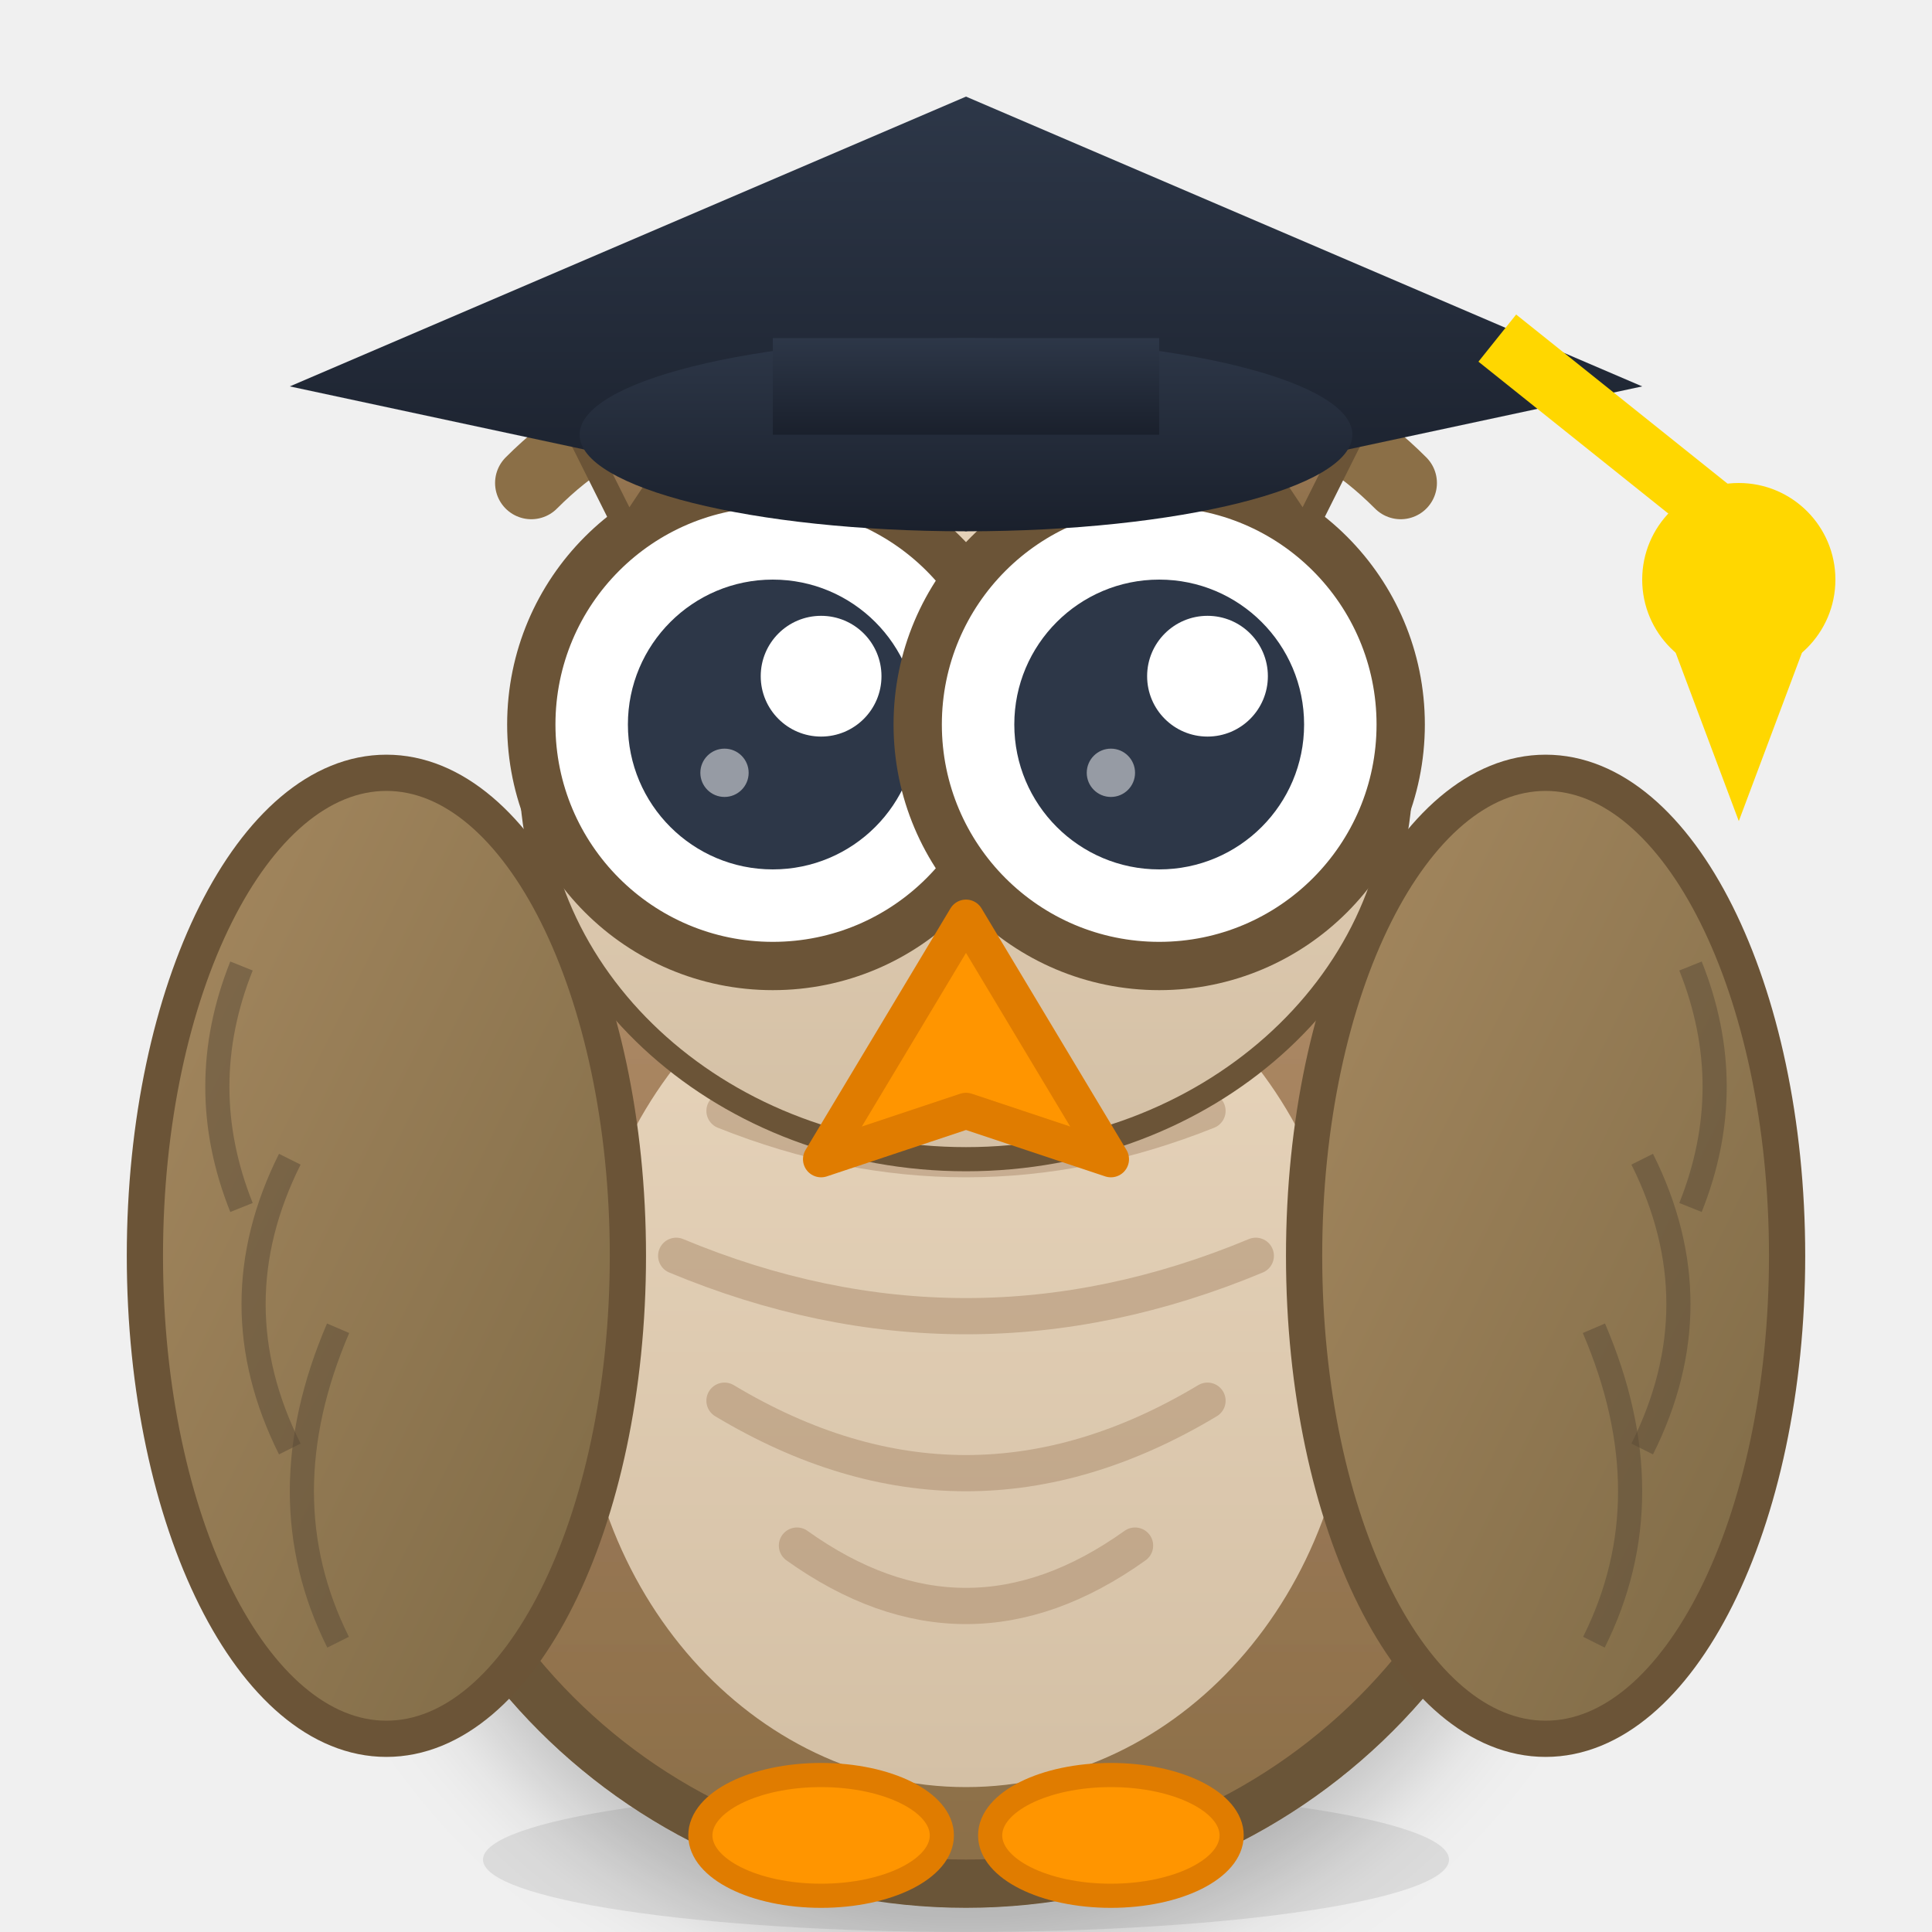
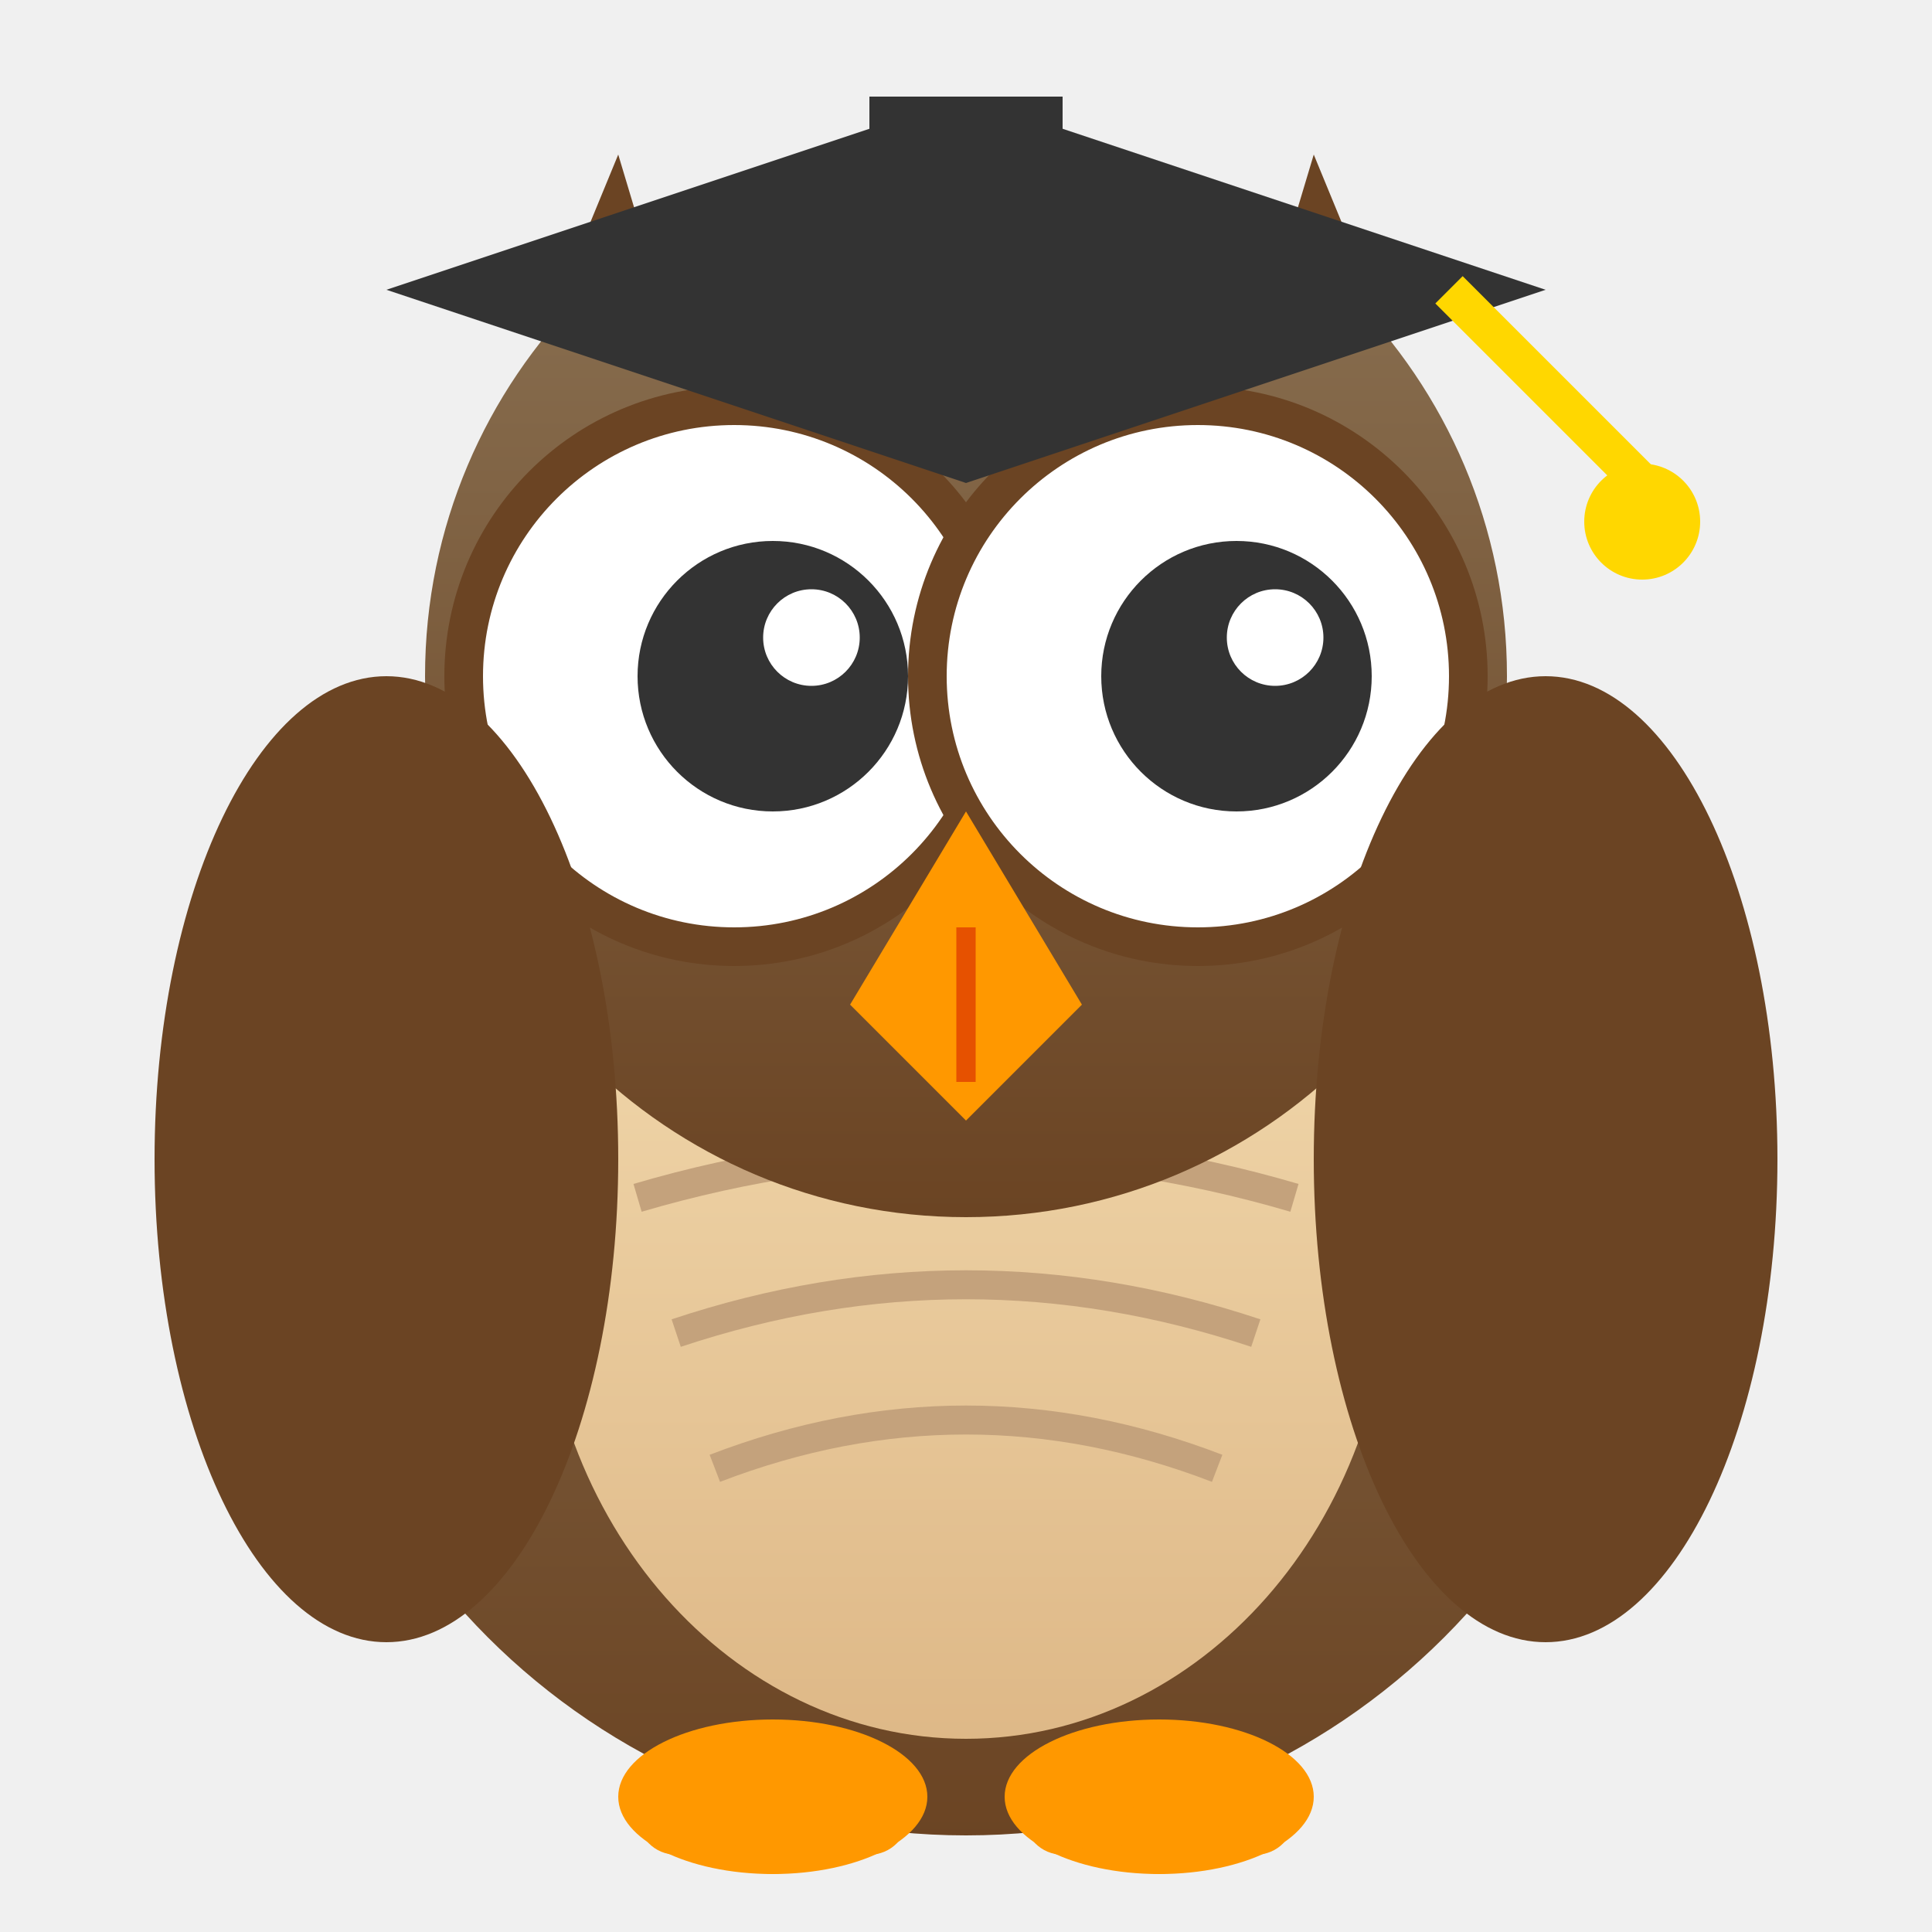
- <svg xmlns="http://www.w3.org/2000/svg" viewBox="0 0 80 80">
+ <svg xmlns="http://www.w3.org/2000/svg" viewBox="0 0 100 100" width="100" height="100">
  <defs>
-     <linearGradient id="owl-body" x1="0%" y1="0%" x2="0%" y2="100%">
-       <stop offset="0%" style="stop-color:#b8956c" />
-       <stop offset="50%" style="stop-color:#9d7a5a" />
-       <stop offset="100%" style="stop-color:#8b6f47" />
+     <linearGradient id="owlBody" x1="0%" y1="0%" x2="0%" y2="100%">
+       <stop offset="0%" style="stop-color:#8B7355;stop-opacity:1" />
+       <stop offset="100%" style="stop-color:#6B4423;stop-opacity:1" />
    </linearGradient>
-     <linearGradient id="owl-belly" x1="0%" y1="0%" x2="0%" y2="100%">
-       <stop offset="0%" style="stop-color:#e8d5bc" />
-       <stop offset="100%" style="stop-color:#d4c0a5" />
+     <linearGradient id="owlBelly" x1="0%" y1="0%" x2="0%" y2="100%">
+       <stop offset="0%" style="stop-color:#F5DEB3;stop-opacity:1" />
+       <stop offset="100%" style="stop-color:#DEB887;stop-opacity:1" />
    </linearGradient>
-     <linearGradient id="owl-wing" x1="0%" y1="0%" x2="100%" y2="100%">
-       <stop offset="0%" style="stop-color:#a68960" />
-       <stop offset="100%" style="stop-color:#7d6945" />
-     </linearGradient>
-     <linearGradient id="cap-gradient" x1="0%" y1="0%" x2="0%" y2="100%">
-       <stop offset="0%" style="stop-color:#2d3748" />
-       <stop offset="100%" style="stop-color:#1a202c" />
-     </linearGradient>
-     <filter id="owl-shadow" x="-20%" y="-20%" width="140%" height="140%">
-       <feDropShadow dx="0" dy="2" stdDeviation="2" flood-opacity="0.2" />
-     </filter>
  </defs>
-   <ellipse cx="40" cy="77" rx="20" ry="3" fill="#00000015" />
-   <g id="body" filter="url(#owl-shadow)">
-     <ellipse cx="40" cy="54" rx="24" ry="24" fill="url(#owl-body)" stroke="#6b5437" stroke-width="2" />
-     <ellipse cx="40" cy="56" rx="16" ry="18" fill="url(#owl-belly)" />
-     <g opacity="0.4">
-       <path d="M 30,46 Q 40,50 50,46" fill="none" stroke="#9d7a5a" stroke-width="1.5" stroke-linecap="round" />
-       <path d="M 28,52 Q 40,57 52,52" fill="none" stroke="#9d7a5a" stroke-width="1.5" stroke-linecap="round" />
-       <path d="M 30,58 Q 40,64 50,58" fill="none" stroke="#9d7a5a" stroke-width="1.5" stroke-linecap="round" />
-       <path d="M 33,64 Q 40,69 47,64" fill="none" stroke="#9d7a5a" stroke-width="1.5" stroke-linecap="round" />
-     </g>
+   <ellipse cx="50" cy="60" rx="35" ry="35" fill="url(#owlBody)" />
+   <ellipse cx="50" cy="65" rx="22" ry="25" fill="url(#owlBelly)" />
+   <path d="M 35 55 Q 50 50 65 55" fill="none" stroke="#C4A27C" stroke-width="1.5" />
+   <path d="M 33 62 Q 50 57 67 62" fill="none" stroke="#C4A27C" stroke-width="1.5" />
+   <path d="M 35 69 Q 50 64 65 69" fill="none" stroke="#C4A27C" stroke-width="1.5" />
+   <path d="M 37 76 Q 50 71 63 76" fill="none" stroke="#C4A27C" stroke-width="1.5" />
+   <polygon points="25,25 32,8 38,28" fill="#6B4423" />
+   <polygon points="75,25 68,8 62,28" fill="#6B4423" />
+   <circle cx="50" cy="35" r="28" fill="url(#owlBody)" />
+   <circle cx="38" cy="35" r="14" fill="white" stroke="#6B4423" stroke-width="2" />
+   <circle cx="62" cy="35" r="14" fill="white" stroke="#6B4423" stroke-width="2" />
+   <circle cx="40" cy="35" r="7" fill="#333" />
+   <circle cx="64" cy="35" r="7" fill="#333" />
+   <circle cx="42" cy="33" r="2.5" fill="white" />
+   <circle cx="66" cy="33" r="2.5" fill="white" />
+   <polygon points="50,42 44,52 50,58 56,52" fill="#FF9800" />
+   <line x1="50" y1="48" x2="50" y2="56" stroke="#E65100" stroke-width="1" />
+   <ellipse cx="20" cy="60" rx="12" ry="25" fill="#6B4423" />
+   <ellipse cx="80" cy="60" rx="12" ry="25" fill="#6B4423" />
+   <g fill="#FF9800">
+     <ellipse cx="40" cy="93" rx="8" ry="4" />
+     <ellipse cx="60" cy="93" rx="8" ry="4" />
+     <circle cx="35" cy="94" r="2" />
+     <circle cx="40" cy="95" r="2" />
+     <circle cx="45" cy="94" r="2" />
+     <circle cx="55" cy="94" r="2" />
+     <circle cx="60" cy="95" r="2" />
+     <circle cx="65" cy="94" r="2" />
  </g>
-   <g id="arms">
-     <g id="arm-left" transform-origin="18 52">
-       <ellipse cx="16" cy="52" rx="10" ry="20" fill="url(#owl-wing)" stroke="#6b5437" stroke-width="1.5" />
-       <path d="M 10,40 Q 8,45 10,50" stroke="#5a4a35" stroke-width="1" opacity="0.5" fill="none" />
-       <path d="M 12,48 Q 9,54 12,60" stroke="#5a4a35" stroke-width="1" opacity="0.5" fill="none" />
-       <path d="M 14,55 Q 11,62 14,68" stroke="#5a4a35" stroke-width="1" opacity="0.5" fill="none" />
-     </g>
-     <g id="arm-right" transform-origin="62 52">
-       <ellipse cx="64" cy="52" rx="10" ry="20" fill="url(#owl-wing)" stroke="#6b5437" stroke-width="1.5" />
-       <path d="M 70,40 Q 72,45 70,50" stroke="#5a4a35" stroke-width="1" opacity="0.5" fill="none" />
-       <path d="M 68,48 Q 71,54 68,60" stroke="#5a4a35" stroke-width="1" opacity="0.5" fill="none" />
-       <path d="M 66,55 Q 69,62 66,68" stroke="#5a4a35" stroke-width="1" opacity="0.5" fill="none" />
-     </g>
-   </g>
-   <ellipse cx="40" cy="32" rx="18" ry="16" fill="url(#owl-belly)" stroke="#6b5437" stroke-width="1" />
-   <g id="eyes">
-     <g id="eye-left" transform-origin="32 30">
-       <circle cx="32" cy="30" r="10" fill="#ffffff" stroke="#6b5437" stroke-width="2" />
-       <circle cx="32" cy="30" r="6" fill="#2d3748" />
-       <circle cx="34" cy="28" r="2.5" fill="#ffffff" />
-       <circle cx="30" cy="32" r="1" fill="#ffffff" opacity="0.5" />
-     </g>
-     <g id="eye-right" transform-origin="48 30">
-       <circle cx="48" cy="30" r="10" fill="#ffffff" stroke="#6b5437" stroke-width="2" />
-       <circle cx="48" cy="30" r="6" fill="#2d3748" />
-       <circle cx="50" cy="28" r="2.5" fill="#ffffff" />
-       <circle cx="46" cy="32" r="1" fill="#ffffff" opacity="0.5" />
-     </g>
-   </g>
-   <g id="eyebrows">
-     <path d="M 22,20 Q 27,15 32,18" fill="none" stroke="#8b6f47" stroke-width="3" stroke-linecap="round" />
-     <path d="M 48,18 Q 53,15 58,20" fill="none" stroke="#8b6f47" stroke-width="3" stroke-linecap="round" />
-   </g>
-   <g id="beak">
-     <path d="M 40,38 L 34,48 L 40,46 L 46,48 Z" fill="#ff9500" stroke="#e07c00" stroke-width="1.5" stroke-linejoin="round" />
-   </g>
-   <path d="M 22,14 L 26,22 L 30,16 Z" fill="url(#owl-body)" stroke="#6b5437" stroke-width="1" />
-   <path d="M 58,14 L 54,22 L 50,16 Z" fill="url(#owl-body)" stroke="#6b5437" stroke-width="1" />
-   <g id="cap">
-     <polygon points="40,4 12,16 40,22 68,16" fill="url(#cap-gradient)" />
-     <ellipse cx="40" cy="18" rx="16" ry="4" fill="url(#cap-gradient)" />
-     <rect x="32" y="14" width="16" height="4" fill="url(#cap-gradient)" />
-     <line x1="62" y1="14" x2="72" y2="22" stroke="#ffd700" stroke-width="2.5" />
-     <circle cx="72" cy="24" r="4" fill="#ffd700" />
-     <path d="M 69,26 L 72,34 L 75,26" fill="#ffd700" />
-   </g>
-   <g id="feet">
-     <ellipse cx="34" cy="76" rx="5" ry="2.5" fill="#ff9500" stroke="#e07c00" stroke-width="1" />
-     <ellipse cx="46" cy="76" rx="5" ry="2.5" fill="#ff9500" stroke="#e07c00" stroke-width="1" />
-   </g>
+   <polygon points="50,5 20,15 50,25 80,15" fill="#333" />
+   <rect x="45" y="5" width="10" height="8" fill="#333" />
+   <line x1="75" y1="15" x2="85" y2="25" stroke="#FFD700" stroke-width="2" />
+   <circle cx="85" cy="27" r="3" fill="#FFD700" />
</svg>
